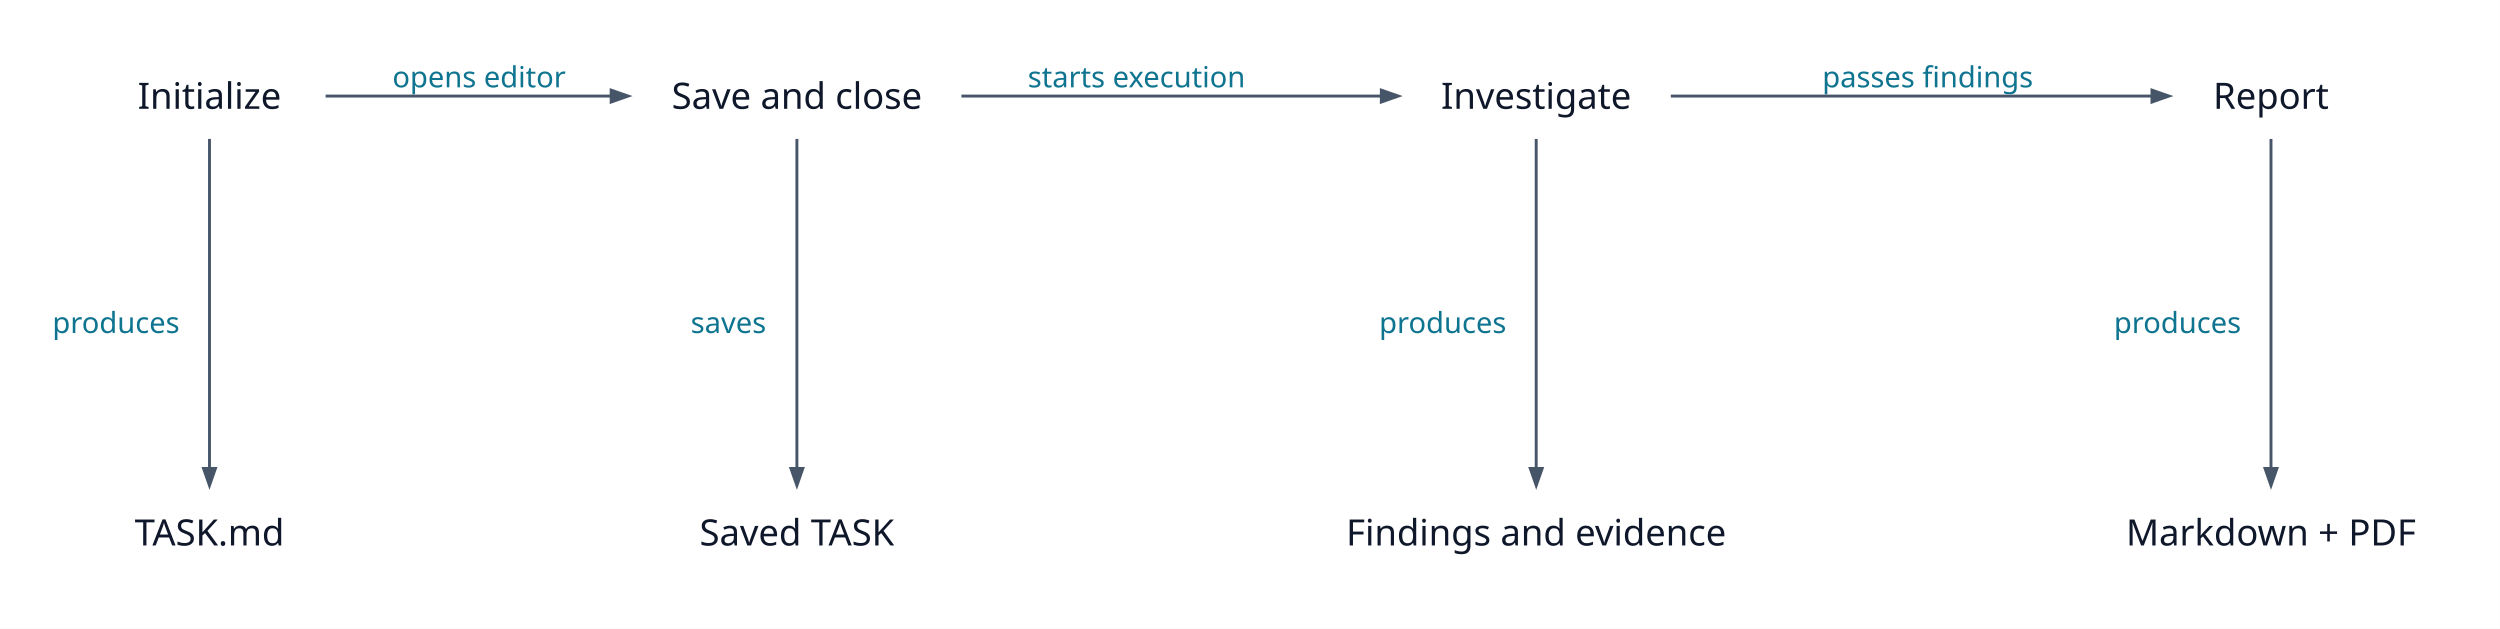
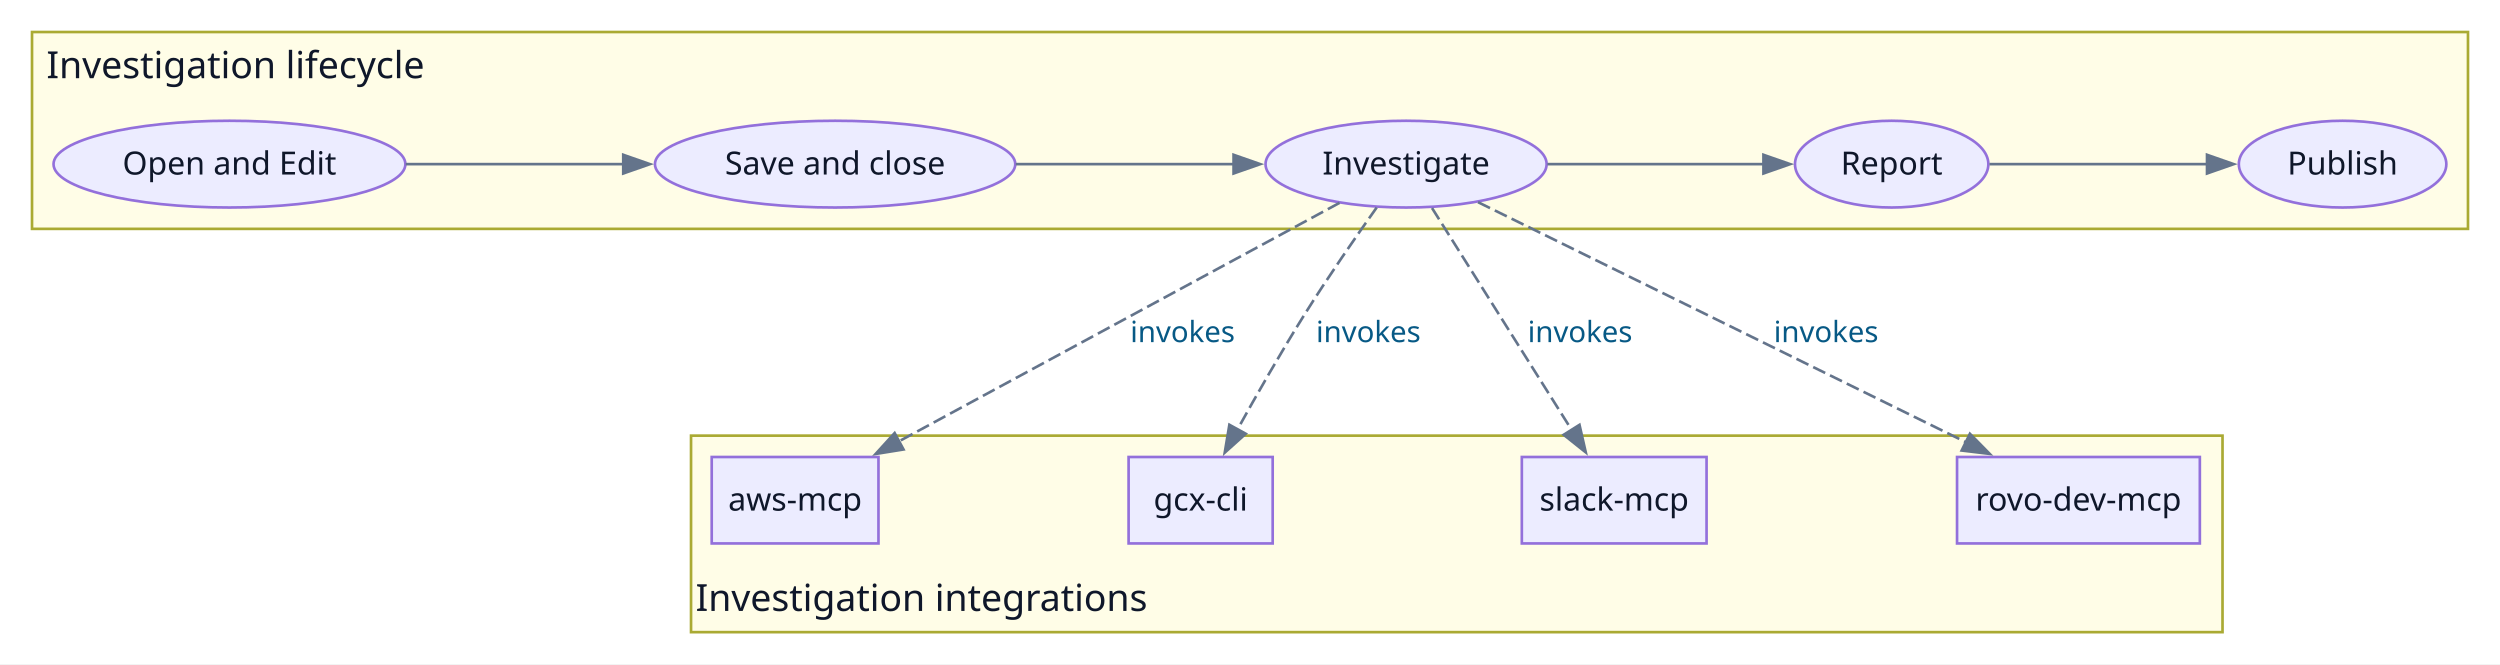
- <svg xmlns="http://www.w3.org/2000/svg" width="2061pt" height="518pt" viewBox="0.00 0.00 2061.00 518.00">
-   <g id="graph0" class="graph" transform="scale(2 2) rotate(0) translate(21.6 237.6)">
-     <polygon fill="#ffffff" stroke="none" points="-21.6,21.6 -21.6,-237.6 1008.85,-237.6 1008.85,21.6 -21.6,21.6" />
+ <svg xmlns="http://www.w3.org/2000/svg" width="1874pt" height="498pt" viewBox="0.00 0.00 1874.00 498.00">
+   <g id="graph0" class="graph" transform="scale(2 2) rotate(0) translate(4 244.93)">
+     <polygon fill="#ffffff" stroke="none" points="-4,4 -4,-244.93 933,-244.93 933,4 -4,4" />
+     <g id="clust1" class="cluster">
+       <polygon fill="#fffde7" stroke="#aaaa33" points="8,-159.15 8,-232.93 921,-232.93 921,-159.15 8,-159.15" />
+       <text xml:space="preserve" text-anchor="middle" x="84.25" y="-215.63" font-family="Trebuchet MS" font-size="14.00" fill="#0f172a">Investigation lifecycle</text>
+     </g>
+     <g id="clust3" class="cluster">
+       <polygon fill="#fffde7" stroke="#aaaa33" points="255,-8 255,-81.65 829,-81.65 829,-8 255,-8" />
+       <text xml:space="preserve" text-anchor="middle" x="341.38" y="-15.95" font-family="Trebuchet MS" font-size="14.00" fill="#0f172a">Investigation integrations</text>
+     </g>
    <g id="node1" class="node">
-       <text xml:space="preserve" text-anchor="middle" x="64.75" y="-192.75" font-family="Trebuchet MS" font-size="15.00" fill="#0f172a">Initialize</text>
+       <ellipse fill="#ececff" stroke="#9370db" cx="82" cy="-183.41" rx="65.94" ry="16.26" />
+       <text xml:space="preserve" text-anchor="middle" x="82" y="-179.51" font-family="Trebuchet MS" font-size="12.00" fill="#0f172a">Open and Edit</text>
    </g>
    <g id="node2" class="node">
-       <text xml:space="preserve" text-anchor="middle" x="306.88" y="-192.75" font-family="Trebuchet MS" font-size="15.00" fill="#0f172a">Save and close</text>
+       <ellipse fill="#ececff" stroke="#9370db" cx="309" cy="-183.41" rx="67.53" ry="16.26" />
+       <text xml:space="preserve" text-anchor="middle" x="309" y="-179.51" font-family="Trebuchet MS" font-size="12.00" fill="#0f172a">Save and close</text>
    </g>
    <g id="edge1" class="edge">
-       <path fill="none" stroke="#475569" stroke-width="1.2" d="M112.62,-198C146.12,-198 191.91,-198 230.51,-198" />
-       <polygon fill="#475569" stroke="#475569" stroke-width="1.2" points="230.32,-200.45 237.32,-198 230.32,-195.55 230.32,-200.45" />
-       <text xml:space="preserve" text-anchor="middle" x="175.88" y="-201.6" font-family="Trebuchet MS" font-size="12.00" fill="#0e7490">opens editor</text>
+       <path fill="none" stroke="#64748b" d="M148.06,-183.41C175.32,-183.41 202.58,-183.41 229.84,-183.41" />
+       <polygon fill="#64748b" stroke="#64748b" points="229.59,-186.91 239.59,-183.41 229.59,-179.91 229.59,-186.91" />
+     </g>
+     <g id="node3" class="node">
+       <ellipse fill="#ececff" stroke="#9370db" cx="523" cy="-183.41" rx="52.68" ry="16.26" />
+       <text xml:space="preserve" text-anchor="middle" x="523" y="-179.51" font-family="Trebuchet MS" font-size="12.00" fill="#0f172a">Investigate</text>
+     </g>
+     <g id="edge2" class="edge">
+       <path fill="none" stroke="#64748b" d="M376.71,-183.41C404,-183.41 431.29,-183.41 458.58,-183.41" />
+       <polygon fill="#64748b" stroke="#64748b" points="458.34,-186.91 468.34,-183.41 458.34,-179.91 458.34,-186.91" />
+     </g>
+     <g id="node4" class="node">
+       <ellipse fill="#ececff" stroke="#9370db" cx="705" cy="-183.41" rx="36.24" ry="16.26" />
+       <text xml:space="preserve" text-anchor="middle" x="705" y="-179.51" font-family="Trebuchet MS" font-size="12.00" fill="#0f172a">Report</text>
+     </g>
+     <g id="edge3" class="edge">
+       <path fill="none" stroke="#64748b" d="M575.96,-183.41C603.06,-183.41 630.16,-183.41 657.26,-183.41" />
+       <polygon fill="#64748b" stroke="#64748b" points="656.94,-186.91 666.94,-183.41 656.94,-179.91 656.94,-186.91" />
+     </g>
+     <g id="node6" class="node">
+       <polygon fill="#ececff" stroke="#9370db" points="325.25,-73.65 262.75,-73.65 262.75,-41.25 325.25,-41.25 325.25,-73.65" />
+       <text xml:space="preserve" text-anchor="middle" x="294" y="-53.55" font-family="Trebuchet MS" font-size="12.00" fill="#0f172a">aws-mcp</text>
+     </g>
+     <g id="edge8" class="edge">
+       <path fill="none" stroke="#64748b" stroke-dasharray="5,2" d="M498.06,-168.91C458.21,-147.34 379.88,-104.94 332.7,-79.4" />
+       <polygon fill="#64748b" stroke="#64748b" points="334.64,-76.47 324.18,-74.79 331.31,-82.63 334.64,-76.47" />
+       <text xml:space="preserve" text-anchor="middle" x="436.37" y="-116.7" font-family="Trebuchet MS" font-size="11.00" fill="#075985">  invokes</text>
+     </g>
+     <g id="node7" class="node">
+       <polygon fill="#ececff" stroke="#9370db" points="473,-73.65 419,-73.65 419,-41.25 473,-41.25 473,-73.65" />
+       <text xml:space="preserve" text-anchor="middle" x="446" y="-53.55" font-family="Trebuchet MS" font-size="12.00" fill="#0f172a">gcx-cli</text>
+     </g>
+     <g id="edge9" class="edge">
+       <path fill="none" stroke="#64748b" stroke-dasharray="5,2" d="M511.99,-167.17C504.2,-156.2 493.65,-140.97 485,-127.15 476.16,-113.02 466.92,-96.83 459.66,-83.71" />
+       <polygon fill="#64748b" stroke="#64748b" points="462.91,-82.36 455.03,-75.28 456.77,-85.73 462.91,-82.36" />
+       <text xml:space="preserve" text-anchor="middle" x="506" y="-116.7" font-family="Trebuchet MS" font-size="11.00" fill="#075985">  invokes</text>
+     </g>
+     <g id="node8" class="node">
+       <polygon fill="#ececff" stroke="#9370db" points="635.62,-73.65 566.38,-73.65 566.38,-41.25 635.62,-41.25 635.62,-73.65" />
+       <text xml:space="preserve" text-anchor="middle" x="601" y="-53.55" font-family="Trebuchet MS" font-size="12.00" fill="#0f172a">slack-mcp</text>
+     </g>
+     <g id="edge10" class="edge">
+       <path fill="none" stroke="#64748b" stroke-dasharray="5,2" d="M532.72,-166.96C545.86,-146.09 569.44,-108.61 585.16,-83.63" />
+       <polygon fill="#64748b" stroke="#64748b" points="587.99,-85.7 590.35,-75.38 582.06,-81.98 587.99,-85.7" />
+       <text xml:space="preserve" text-anchor="middle" x="585.34" y="-116.7" font-family="Trebuchet MS" font-size="11.00" fill="#075985">  invokes</text>
+     </g>
+     <g id="node9" class="node">
+       <polygon fill="#ececff" stroke="#9370db" points="820.5,-73.65 729.5,-73.65 729.5,-41.25 820.5,-41.25 820.5,-73.65" />
+       <text xml:space="preserve" text-anchor="middle" x="775" y="-53.55" font-family="Trebuchet MS" font-size="12.00" fill="#0f172a">rovo-dev-mcp</text>
+     </g>
+     <g id="edge11" class="edge">
+       <path fill="none" stroke="#64748b" stroke-dasharray="5,2" d="M549.97,-169.15C593.8,-147.59 680.83,-104.77 732.87,-79.17" />
+       <polygon fill="#64748b" stroke="#64748b" points="734.32,-82.36 741.75,-74.81 731.23,-76.08 734.32,-82.36" />
+       <text xml:space="preserve" text-anchor="middle" x="677.56" y="-116.7" font-family="Trebuchet MS" font-size="11.00" fill="#075985">  invokes</text>
    </g>
    <g id="node5" class="node">
-       <text xml:space="preserve" text-anchor="middle" x="64.75" y="-12.75" font-family="Trebuchet MS" font-size="15.00" fill="#0f172a">TASK.md</text>
+       <ellipse fill="#ececff" stroke="#9370db" cx="874" cy="-183.41" rx="38.89" ry="16.26" />
+       <text xml:space="preserve" text-anchor="middle" x="874" y="-179.51" font-family="Trebuchet MS" font-size="12.00" fill="#0f172a">Publish</text>
    </g>
    <g id="edge4" class="edge">
-       <path fill="none" stroke="#475569" stroke-width="1.2" d="M64.75,-180.32C64.75,-162.62 64.75,-138 64.75,-138 64.75,-138 64.75,-78 64.75,-78 64.75,-78 64.75,-60.47 64.75,-44.36" />
-       <polygon fill="#475569" stroke="#475569" stroke-width="1.2" points="67.2,-44.49 64.75,-37.49 62.3,-44.49 67.2,-44.49" />
-       <text xml:space="preserve" text-anchor="start" x="0" y="-100.34" font-family="Trebuchet MS" font-size="12.00" fill="#0e7490">produces</text>
-     </g>
-     <g id="node3" class="node">
-       <text xml:space="preserve" text-anchor="middle" x="611.62" y="-192.75" font-family="Trebuchet MS" font-size="15.00" fill="#0f172a">Investigate</text>
-     </g>
-     <g id="edge2" class="edge">
-       <path fill="none" stroke="#475569" stroke-width="1.2" d="M374.69,-198C426.38,-198 497.43,-198 548.03,-198" />
-       <polygon fill="#475569" stroke="#475569" stroke-width="1.2" points="547.78,-200.45 554.78,-198 547.78,-195.55 547.78,-200.45" />
-       <text xml:space="preserve" text-anchor="middle" x="446.88" y="-201.6" font-family="Trebuchet MS" font-size="12.00" fill="#0e7490">starts execution</text>
-     </g>
-     <g id="node6" class="node">
-       <text xml:space="preserve" text-anchor="middle" x="306.88" y="-12.75" font-family="Trebuchet MS" font-size="15.00" fill="#0f172a">Saved TASK</text>
-     </g>
-     <g id="edge5" class="edge">
-       <path fill="none" stroke="#475569" stroke-width="1.2" d="M306.88,-180.32C306.88,-162.62 306.88,-138 306.88,-138 306.88,-138 306.88,-78 306.88,-78 306.88,-78 306.88,-60.47 306.88,-44.36" />
-       <polygon fill="#475569" stroke="#475569" stroke-width="1.2" points="309.33,-44.49 306.88,-37.49 304.43,-44.49 309.33,-44.49" />
-       <text xml:space="preserve" text-anchor="start" x="263.12" y="-100.34" font-family="Trebuchet MS" font-size="12.00" fill="#0e7490">saves</text>
-     </g>
-     <g id="node4" class="node">
-       <text xml:space="preserve" text-anchor="middle" x="914.5" y="-192.75" font-family="Trebuchet MS" font-size="15.00" fill="#0f172a">Report</text>
-     </g>
-     <g id="edge3" class="edge">
-       <path fill="none" stroke="#475569" stroke-width="1.2" d="M667.11,-198C723.74,-198 811.49,-198 865.56,-198" />
-       <polygon fill="#475569" stroke="#475569" stroke-width="1.2" points="865.45,-200.45 872.45,-198 865.45,-195.55 865.45,-200.45" />
-       <text xml:space="preserve" text-anchor="middle" x="773" y="-201.6" font-family="Trebuchet MS" font-size="12.00" fill="#0e7490">passes findings</text>
-     </g>
-     <g id="node7" class="node">
-       <text xml:space="preserve" text-anchor="middle" x="611.62" y="-12.75" font-family="Trebuchet MS" font-size="15.00" fill="#0f172a">Findings and evidence</text>
-     </g>
-     <g id="edge6" class="edge">
-       <path fill="none" stroke="#475569" stroke-width="1.2" d="M611.62,-180.32C611.62,-162.62 611.62,-138 611.62,-138 611.62,-138 611.62,-78 611.62,-78 611.62,-78 611.62,-60.47 611.62,-44.36" />
-       <polygon fill="#475569" stroke="#475569" stroke-width="1.2" points="614.08,-44.49 611.63,-37.49 609.18,-44.49 614.08,-44.49" />
-       <text xml:space="preserve" text-anchor="start" x="546.88" y="-100.34" font-family="Trebuchet MS" font-size="12.00" fill="#0e7490">produces</text>
-     </g>
-     <g id="node8" class="node">
-       <text xml:space="preserve" text-anchor="middle" x="914.5" y="-12.75" font-family="Trebuchet MS" font-size="15.00" fill="#0f172a">Markdown + PDF</text>
-     </g>
-     <g id="edge7" class="edge">
-       <path fill="none" stroke="#475569" stroke-width="1.2" d="M914.5,-180.32C914.5,-162.62 914.5,-138 914.5,-138 914.5,-138 914.5,-78 914.5,-78 914.5,-78 914.5,-60.47 914.5,-44.36" />
-       <polygon fill="#475569" stroke="#475569" stroke-width="1.2" points="916.95,-44.49 914.5,-37.49 912.05,-44.49 916.95,-44.49" />
-       <text xml:space="preserve" text-anchor="start" x="849.75" y="-100.34" font-family="Trebuchet MS" font-size="12.00" fill="#0e7490">produces</text>
+       <path fill="none" stroke="#64748b" d="M741.64,-183.41C768.9,-183.41 796.17,-183.41 823.44,-183.41" />
+       <polygon fill="#64748b" stroke="#64748b" points="823.19,-186.91 833.19,-183.41 823.19,-179.91 823.19,-186.91" />
    </g>
  </g>
</svg>
